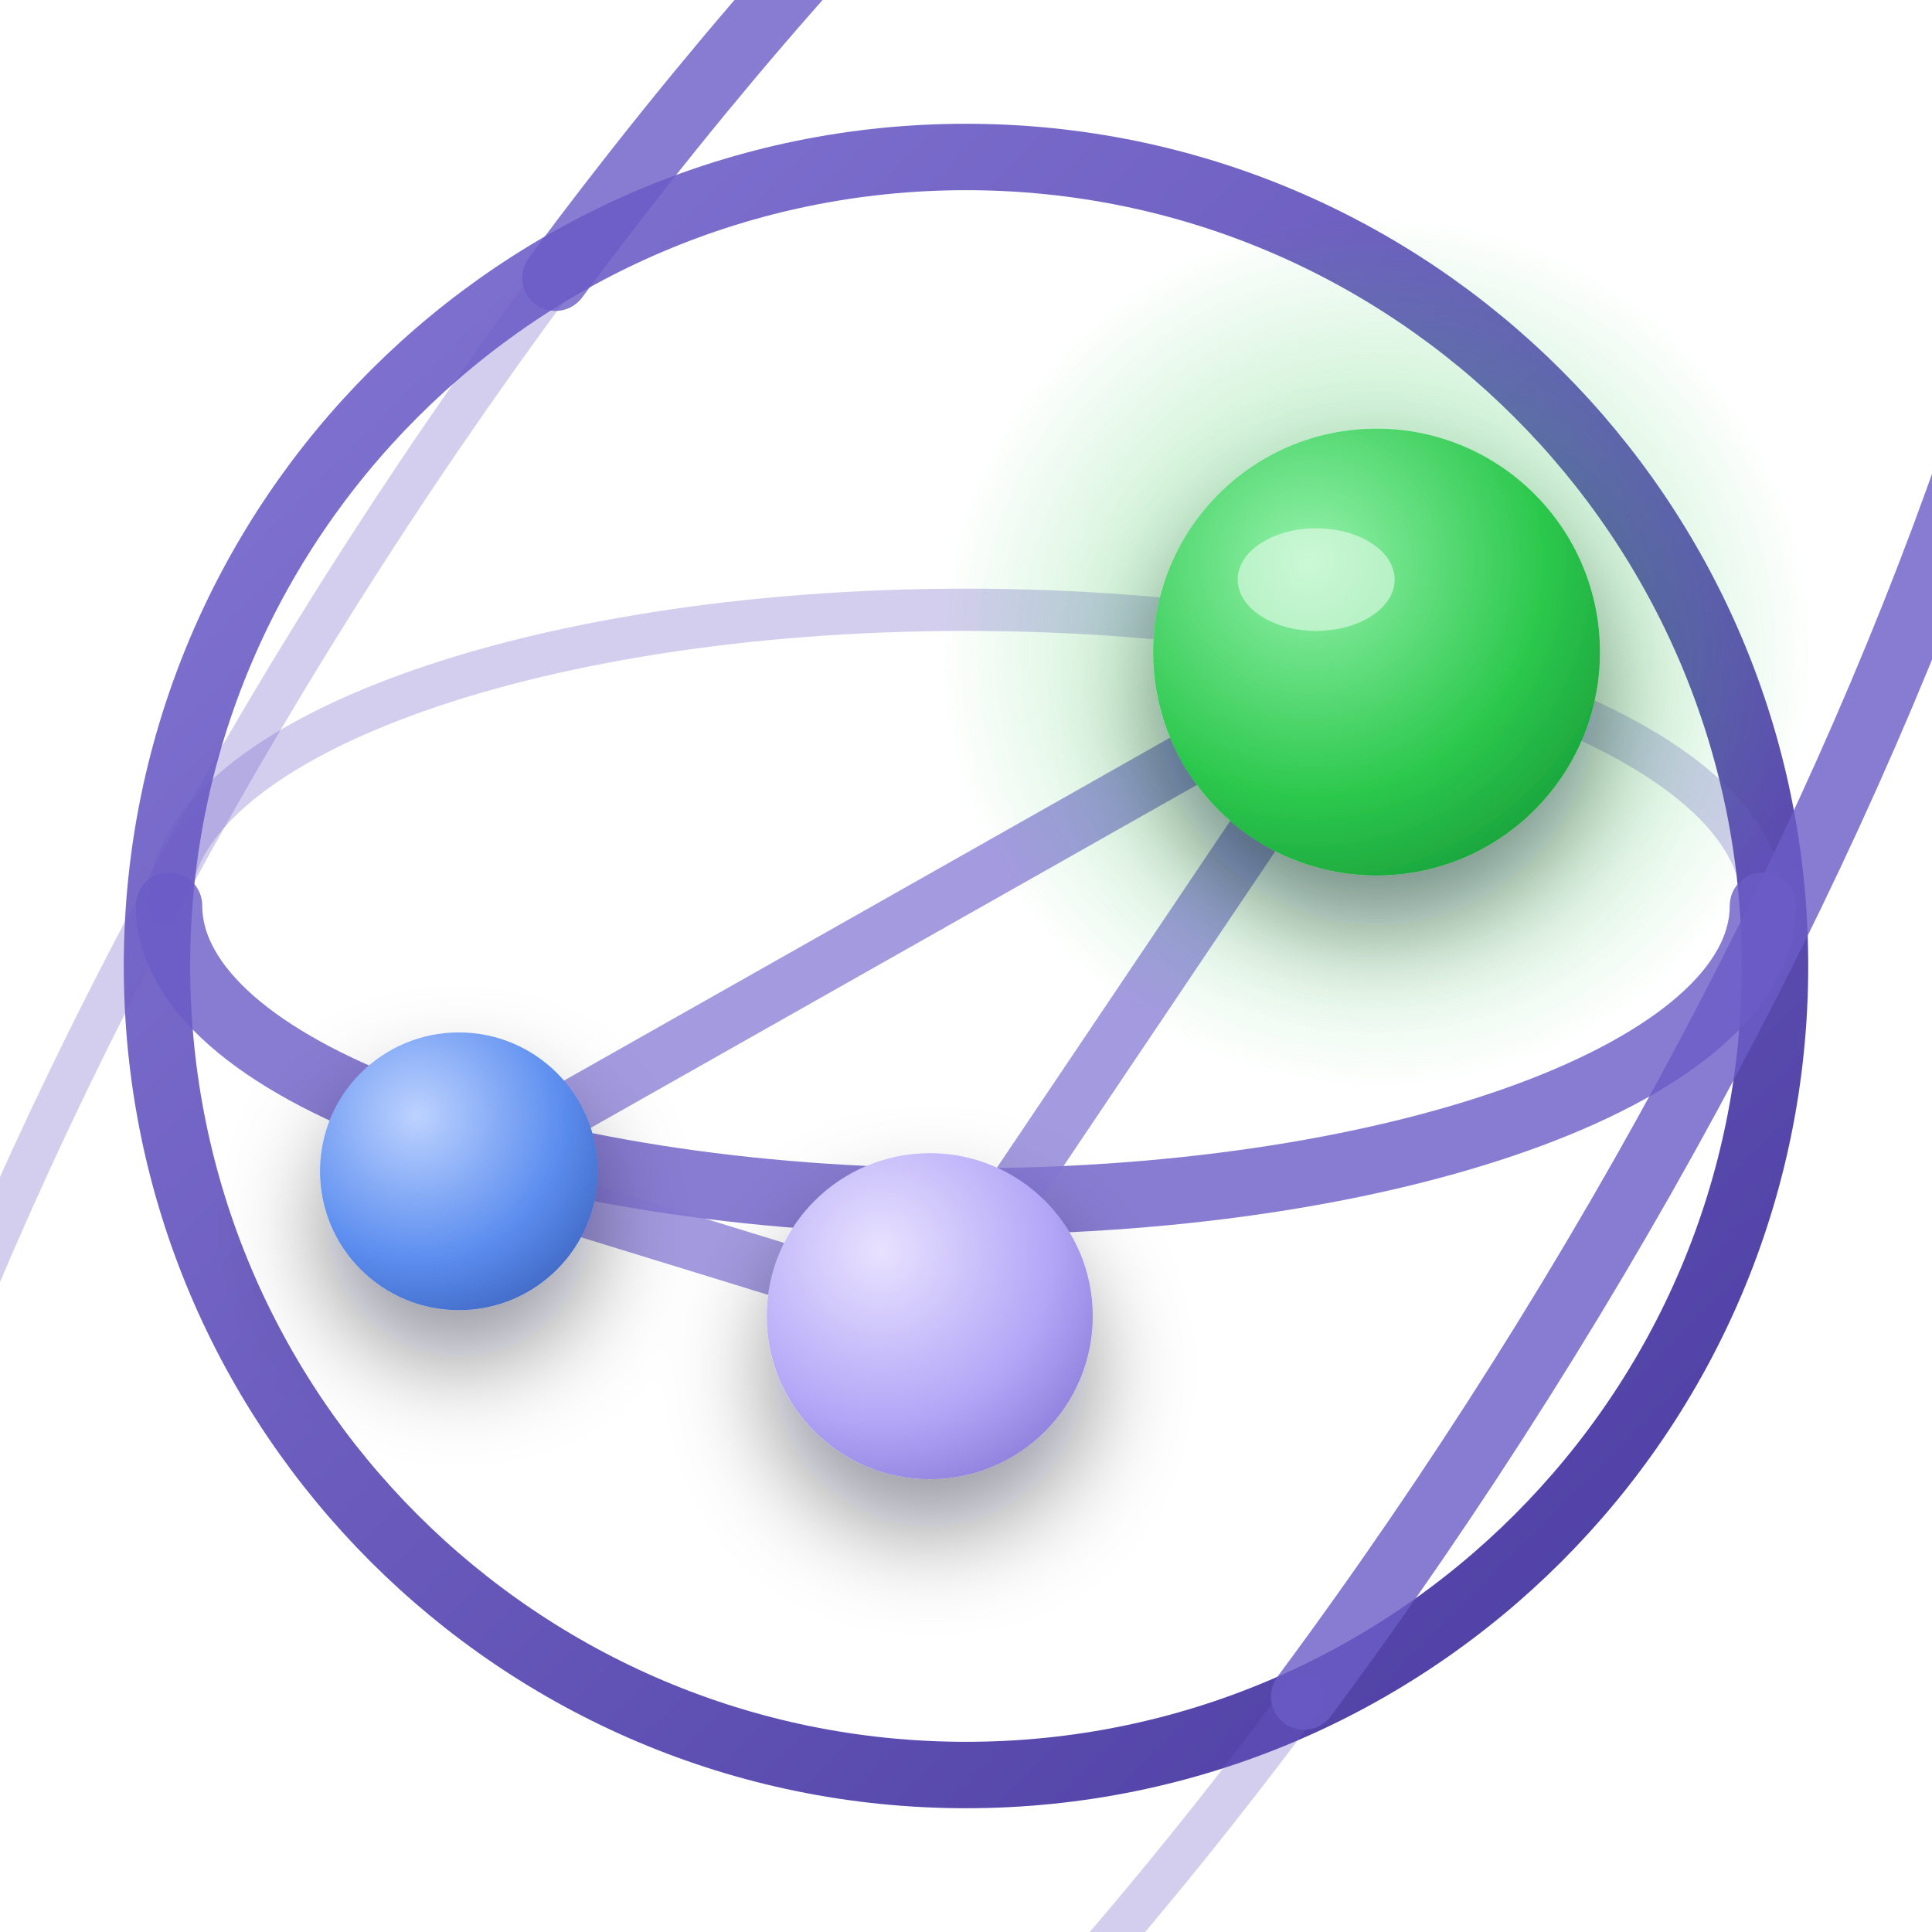
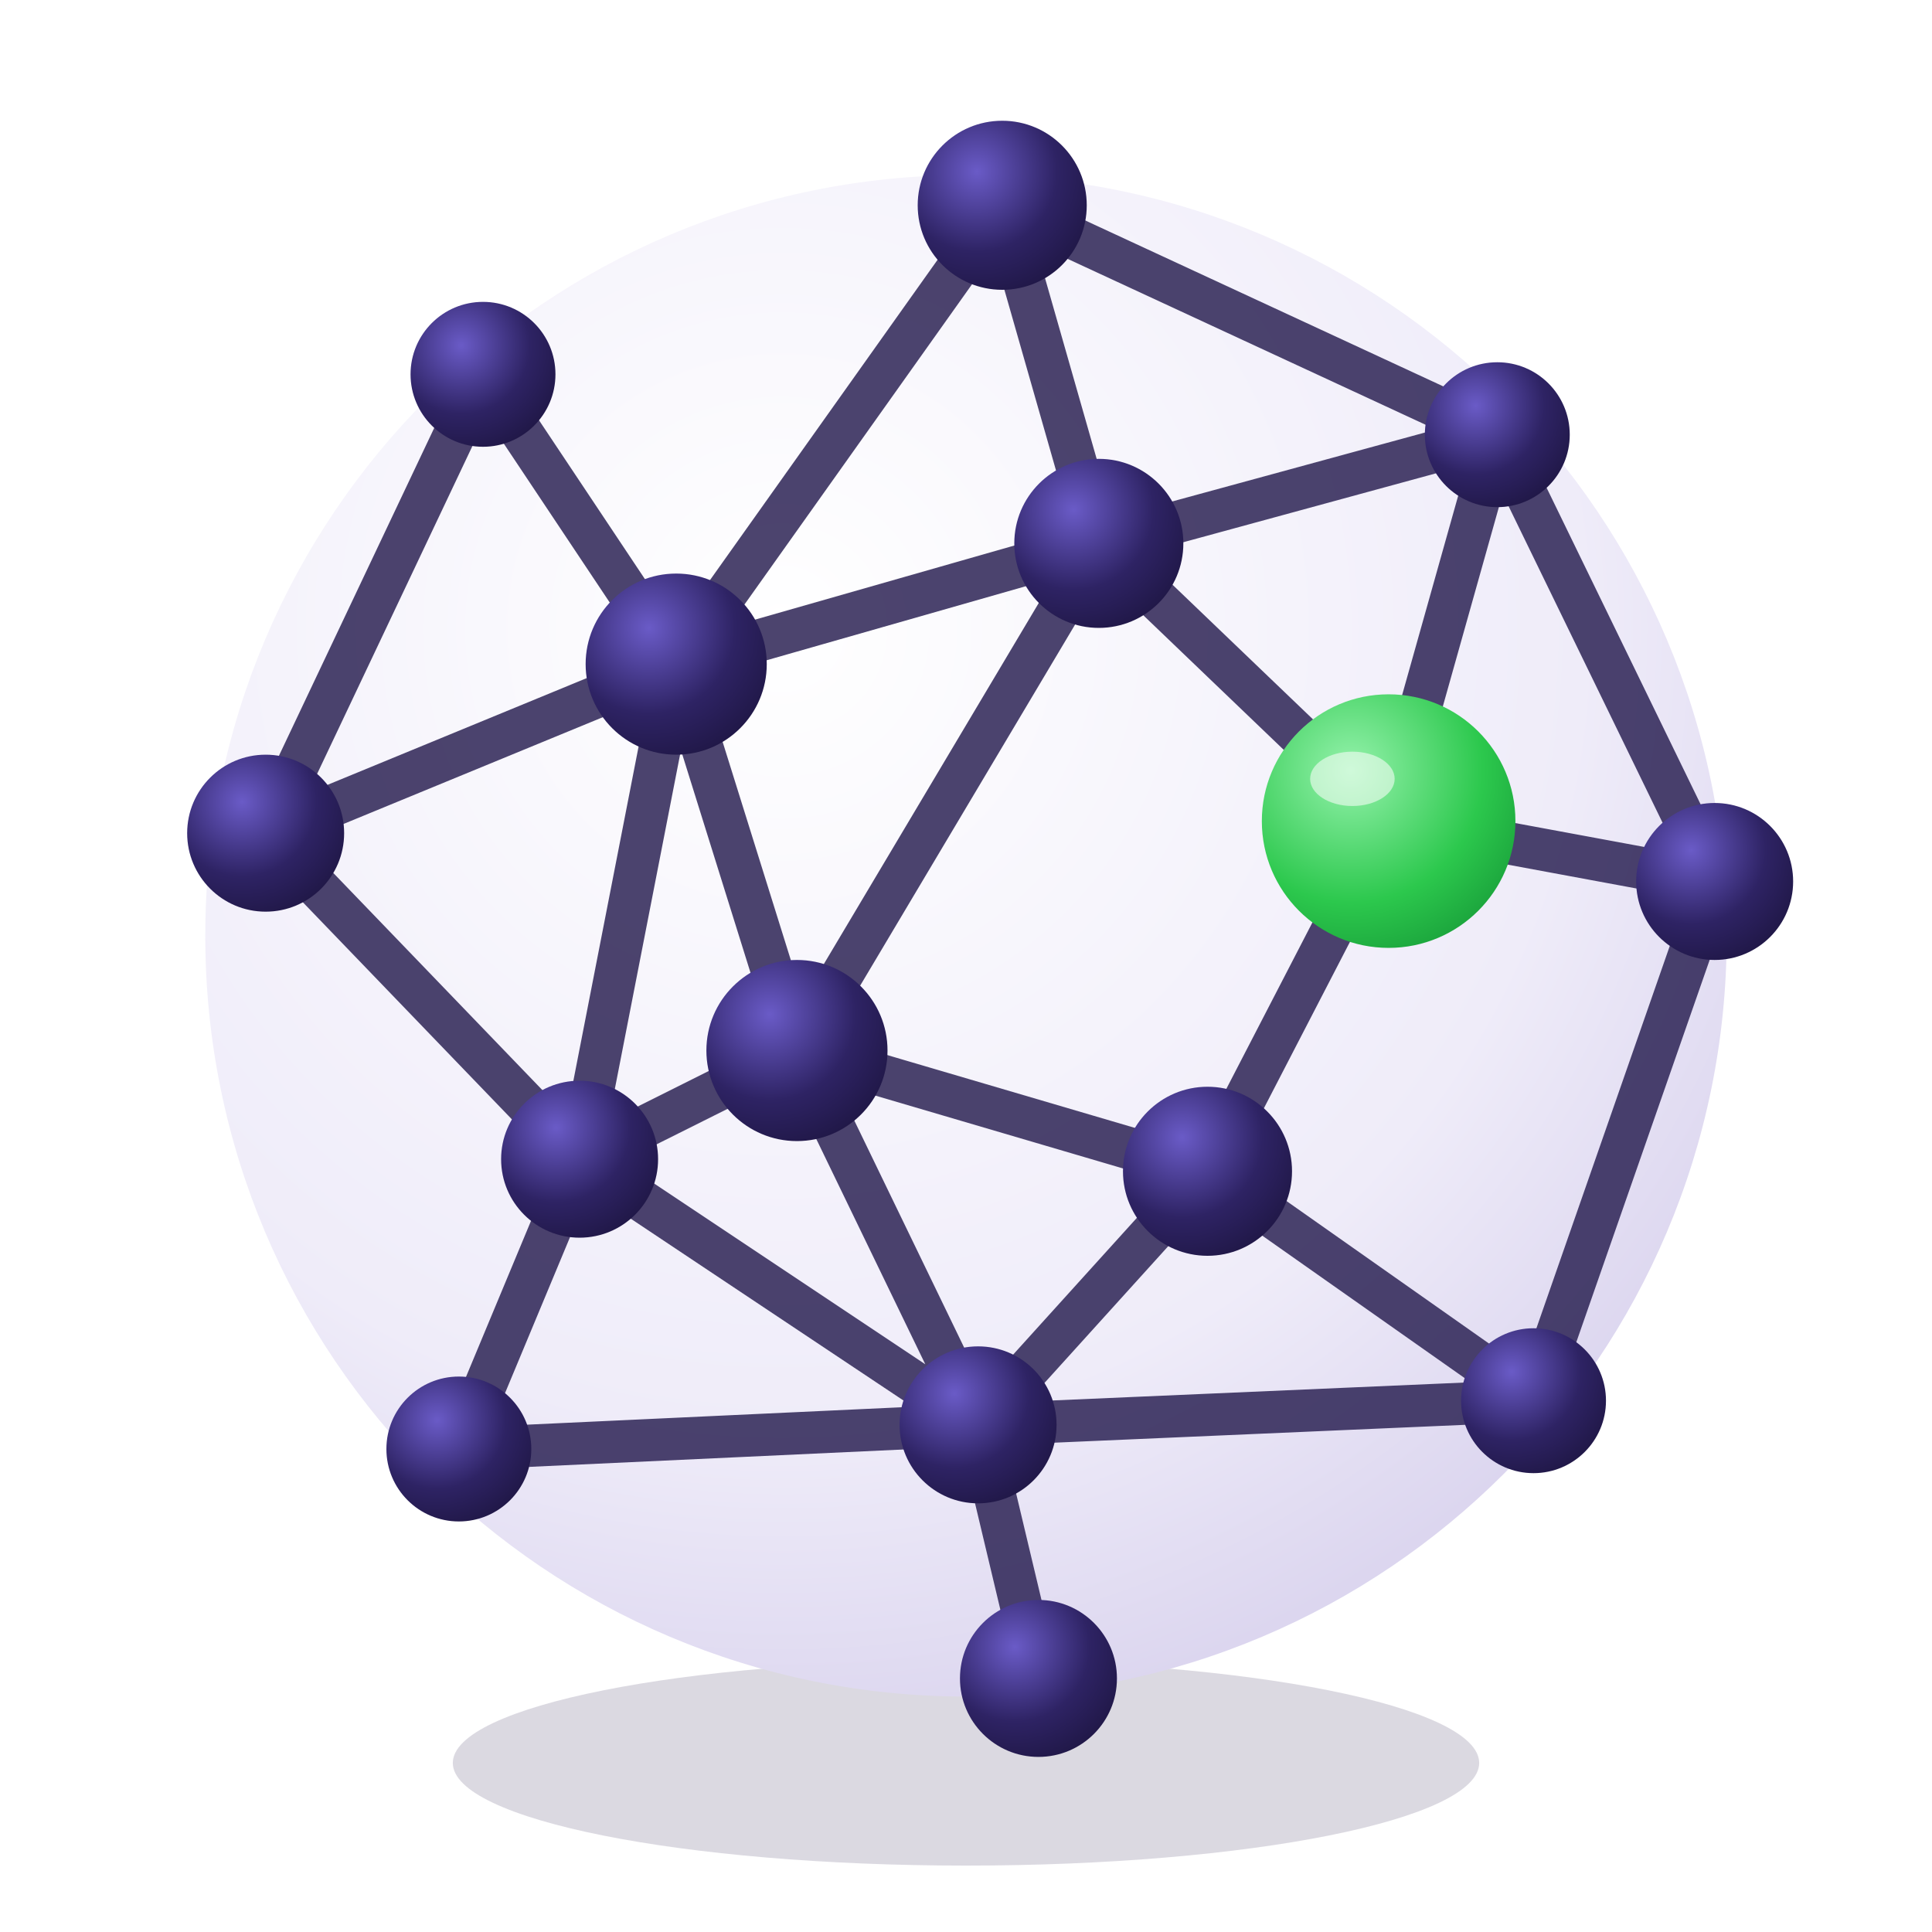
<svg xmlns="http://www.w3.org/2000/svg" viewBox="0 0 32 32" width="32" height="32">
  <defs>
-     <linearGradient id="rim" x1="0" y1="0" x2="1" y2="1">
-       <stop offset="0" stop-color="#8678D6" />
-       <stop offset="1" stop-color="#4A3AA0" />
-     </linearGradient>
+     <radialGradient id="ball" cx=".38" cy=".3" r=".95">
+       <stop offset="0" stop-color="#FFFFFF" />
+       <stop offset=".55" stop-color="#EFECF9" />
+       <stop offset=".85" stop-color="#D4CDEB" />
+       <stop offset="1" stop-color="#B9AFDD" />
+     </radialGradient>
+     <radialGradient id="nDark" cx=".35" cy=".3" r=".95">
+       <stop offset="0" stop-color="#6A5BC7" />
+       <stop offset=".5" stop-color="#2E2364" />
+       <stop offset="1" stop-color="#171034" />
+     </radialGradient>
    <radialGradient id="nGreen" cx=".35" cy=".3" r=".95">
      <stop offset="0" stop-color="#95F2AC" />
      <stop offset=".55" stop-color="#2CC84D" />
      <stop offset="1" stop-color="#0F8A30" />
    </radialGradient>
-     <radialGradient id="nBlue" cx=".35" cy=".3" r=".95">
-       <stop offset="0" stop-color="#BDD2FF" />
-       <stop offset=".55" stop-color="#5B8DEF" />
-       <stop offset="1" stop-color="#3050A8" />
-     </radialGradient>
-     <radialGradient id="nLav" cx=".35" cy=".3" r=".95">
-       <stop offset="0" stop-color="#E8E2FF" />
-       <stop offset=".55" stop-color="#B3A6F7" />
-       <stop offset="1" stop-color="#7565C9" />
-     </radialGradient>
-     <radialGradient id="glow" cx=".5" cy=".5" r=".5">
-       <stop offset="0" stop-color="rgba(44,200,77,.5)" />
-       <stop offset="1" stop-color="rgba(44,200,77,0)" />
-     </radialGradient>
-     <filter id="drop" x="-60%" y="-60%" width="220%" height="220%">
-       <feDropShadow dx="0" dy=".9" stdDeviation=".8" flood-color="#0A0620" flood-opacity=".4" />
-     </filter>
  </defs>
-   <circle cx="16" cy="16" r="13.4" fill="none" stroke="url(#rim)" stroke-width="1.1" />
-   <g fill="none" stroke="#6A5BC7" stroke-linecap="round">
-     <path d="M2.8 15 A13.2 4.9 0 0 1 29.2 15" stroke-width=".7" opacity=".3" />
-     <path d="M2.8 15 A13.2 4.9 0 0 0 29.2 15" stroke-width="1.1" opacity=".8" />
-     <path d="M9.2 4.6 A4.9 13.2 32 0 0 21.6 28.1" stroke-width=".7" opacity=".3" />
-     <path d="M9.2 4.6 A4.9 13.2 32 0 1 21.6 28.1" stroke-width="1.1" opacity=".8" />
+   <ellipse cx="16" cy="29.2" rx="8.5" ry="1.7" fill="rgba(26,18,64,.16)" />
+   <circle cx="16" cy="15.5" r="12.6" fill="url(#ball)" />
+   <g fill="none" stroke="#241B4E" stroke-width=".7" opacity=".82" stroke-linejoin="round">
+     <path d="M8 6.2 L11.2 11 L16.6 3.4 M11.2 11 L18.2 9 L16.6 3.4 M18.2 9 L24.8 7.2 L16.6 3.4 M24.8 7.2 L23 13.6 L18.2 9 M23 13.6 L28.4 14.6 L24.8 7.2 M11.2 11 L13.2 17.4 L18.2 9 M13.2 17.4 L20 19.4 L23 13.6 M20 19.4 L25.4 23.2 L28.4 14.6 M23 13.6 L20 19.4 M13.2 17.4 L9.6 19.2 L11.2 11 M9.6 19.2 L4.4 13.8 L8 6.2 M4.4 13.8 L11.2 11 M9.6 19.2 L7.6 24 M9.6 19.2 L16.2 23.6 L13.2 17.4 M16.2 23.6 L20 19.4 M16.2 23.6 L17.2 27.8 M16.2 23.6 L25.4 23.2 M7.6 24 L16.2 23.6" />
  </g>
-   <g stroke="#8678D6" stroke-width=".9" stroke-linecap="round" opacity=".75">
-     <line x1="7.6" y1="19.4" x2="15.4" y2="21.8" />
-     <line x1="15.4" y1="21.8" x2="22.8" y2="10.8" />
-     <line x1="7.6" y1="19.4" x2="22.8" y2="10.8" />
+   <g>
+     <circle cx="8" cy="6.2" r="1.2" fill="url(#nDark)" />
+     <circle cx="16.6" cy="3.4" r="1.4" fill="url(#nDark)" />
+     <circle cx="24.8" cy="7.2" r="1.2" fill="url(#nDark)" />
+     <circle cx="28.4" cy="14.6" r="1.3" fill="url(#nDark)" />
+     <circle cx="25.4" cy="23.2" r="1.2" fill="url(#nDark)" />
+     <circle cx="17.2" cy="27.8" r="1.3" fill="url(#nDark)" />
+     <circle cx="7.6" cy="24" r="1.2" fill="url(#nDark)" />
+     <circle cx="4.4" cy="13.8" r="1.3" fill="url(#nDark)" />
+     <circle cx="11.2" cy="11" r="1.5" fill="url(#nDark)" />
+     <circle cx="18.2" cy="9" r="1.4" fill="url(#nDark)" />
+     <circle cx="13.2" cy="17.4" r="1.5" fill="url(#nDark)" />
+     <circle cx="20" cy="19.4" r="1.4" fill="url(#nDark)" />
+     <circle cx="9.6" cy="19.2" r="1.3" fill="url(#nDark)" />
+     <circle cx="16.2" cy="23.6" r="1.3" fill="url(#nDark)" />
+     <circle cx="23" cy="13.6" r="2.1" fill="url(#nGreen)" />
+     <ellipse cx="22.4" cy="12.9" rx=".7" ry=".45" fill="rgba(255,255,255,.55)" />
  </g>
-   <circle cx="22.8" cy="10.8" r="7.2" fill="url(#glow)" />
-   <g filter="url(#drop)">
-     <circle cx="7.6" cy="19.4" r="2.3" fill="url(#nBlue)" />
-     <circle cx="15.4" cy="21.8" r="2.7" fill="url(#nLav)" />
-     <circle cx="22.8" cy="10.8" r="3.7" fill="url(#nGreen)" />
-   </g>
-   <ellipse cx="21.8" cy="9.6" rx="1.3" ry=".85" fill="rgba(255,255,255,.5)" />
</svg>
